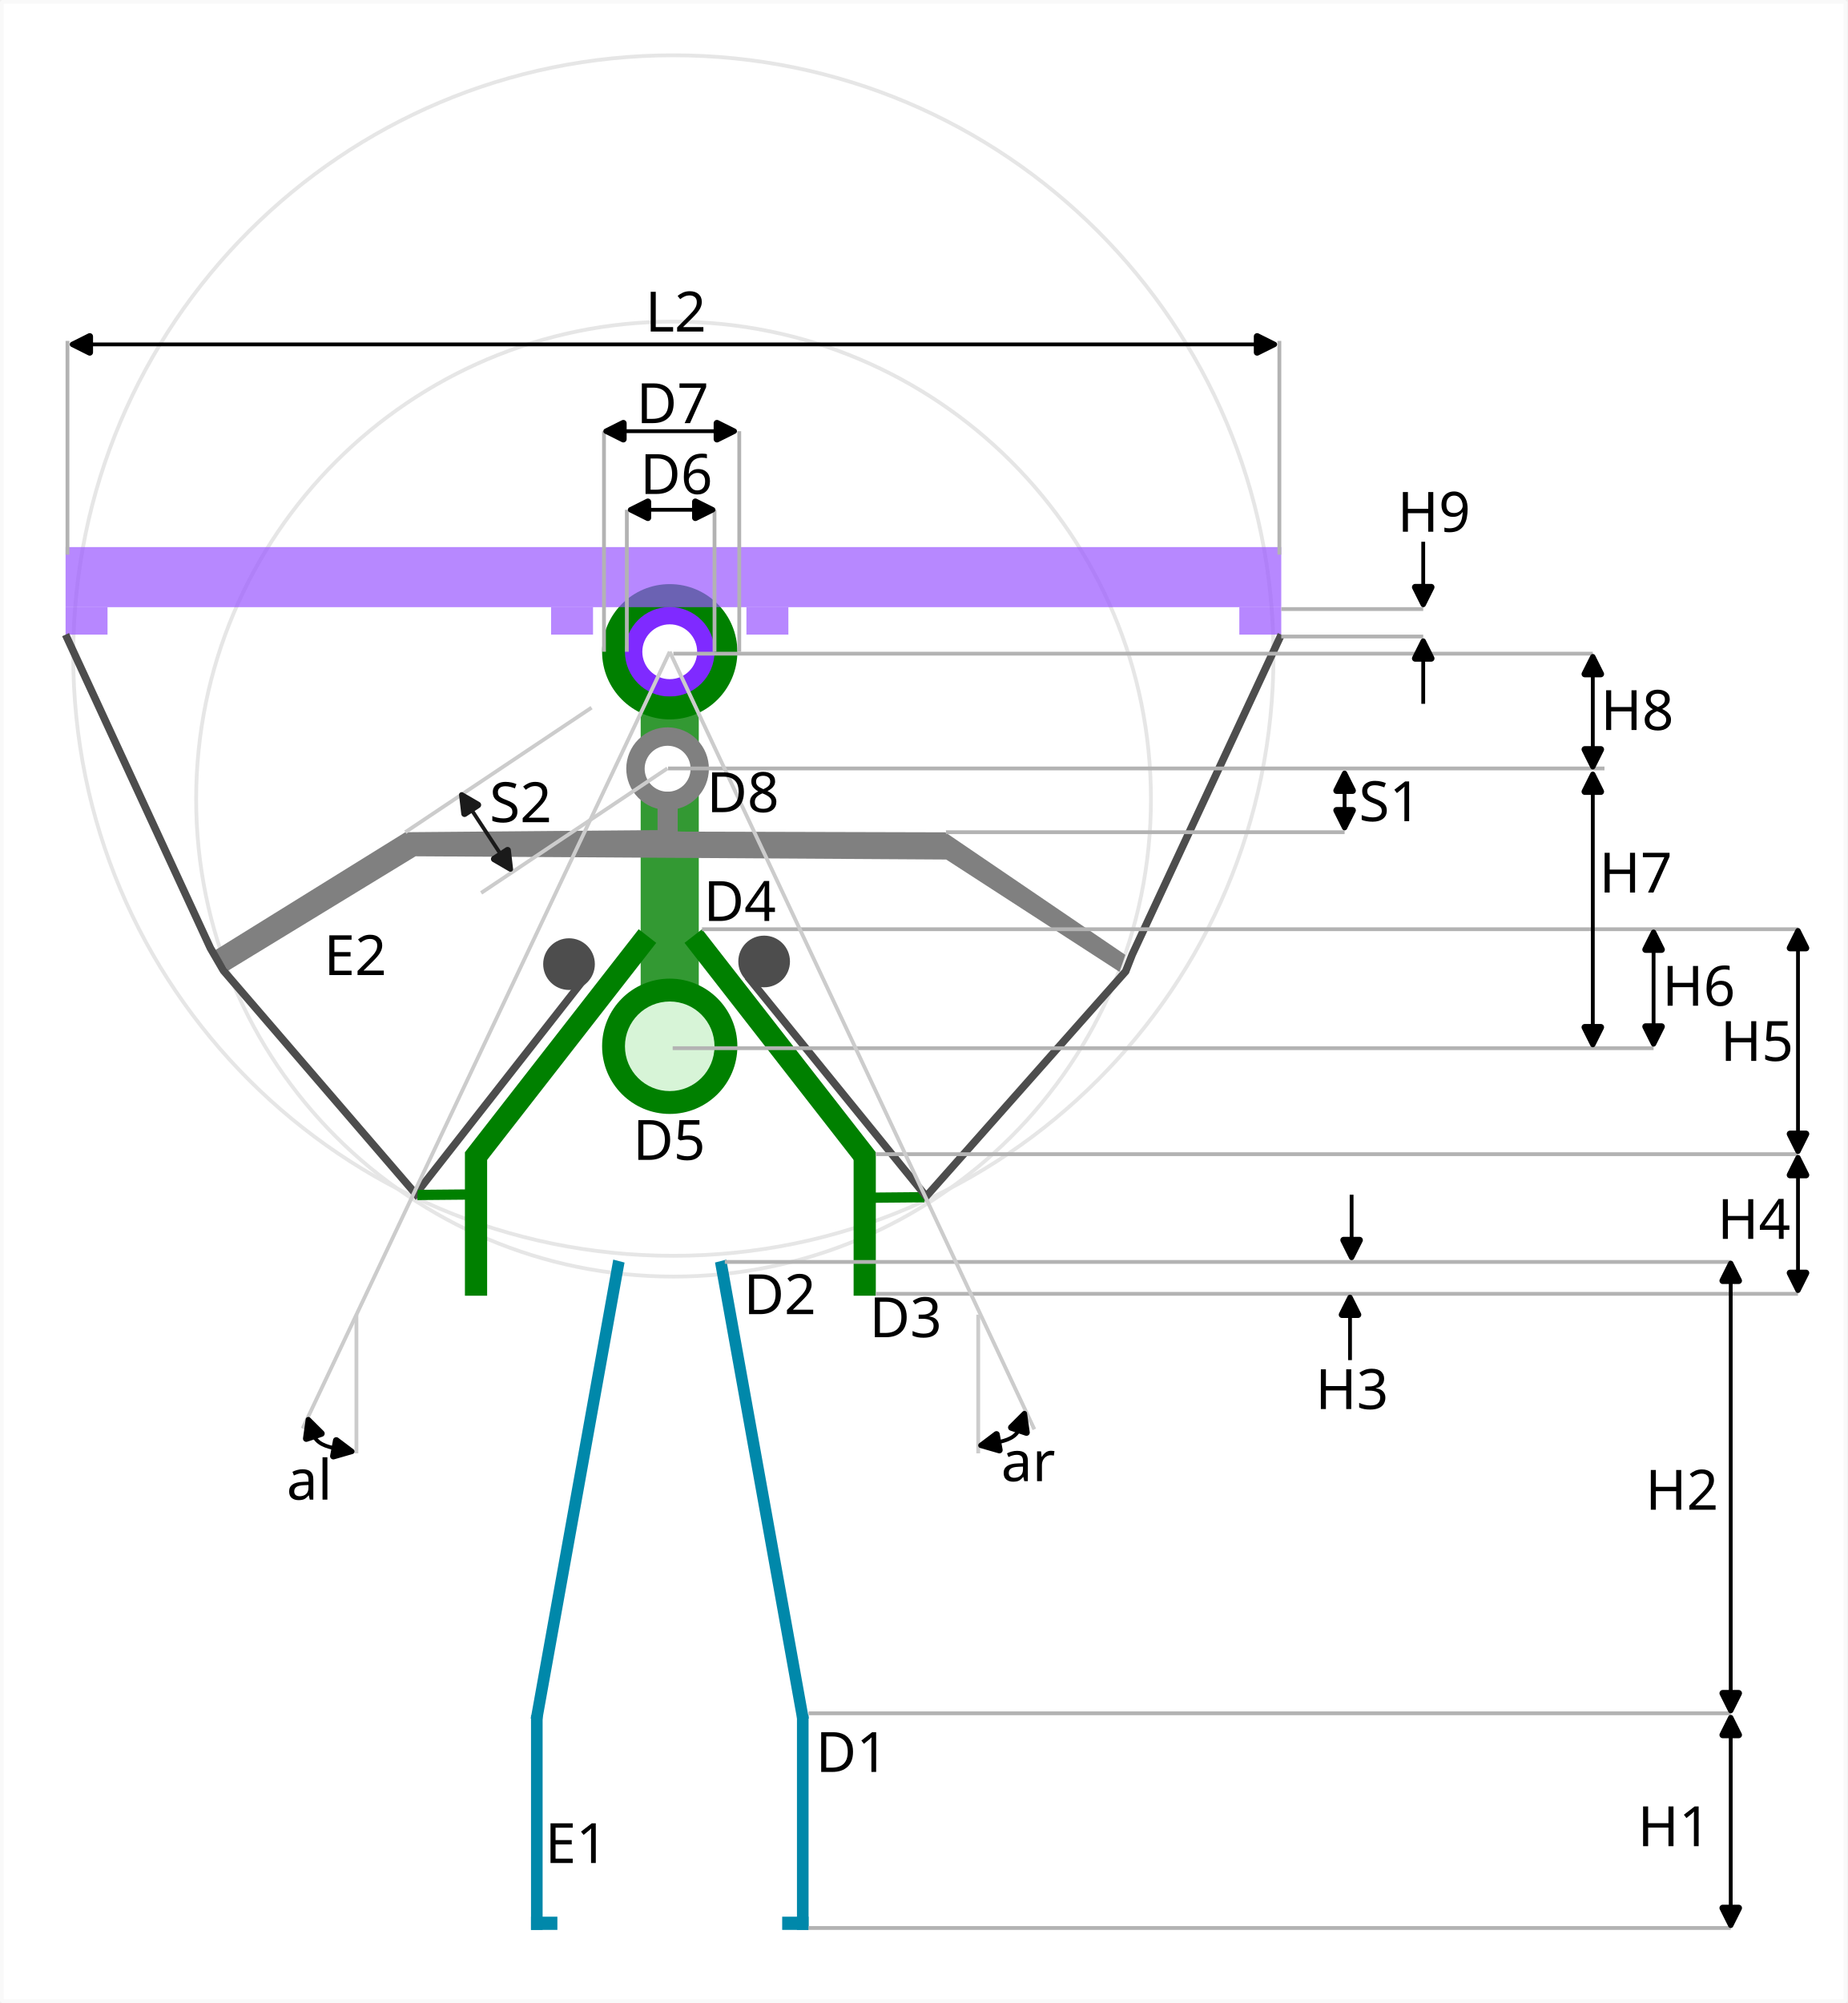
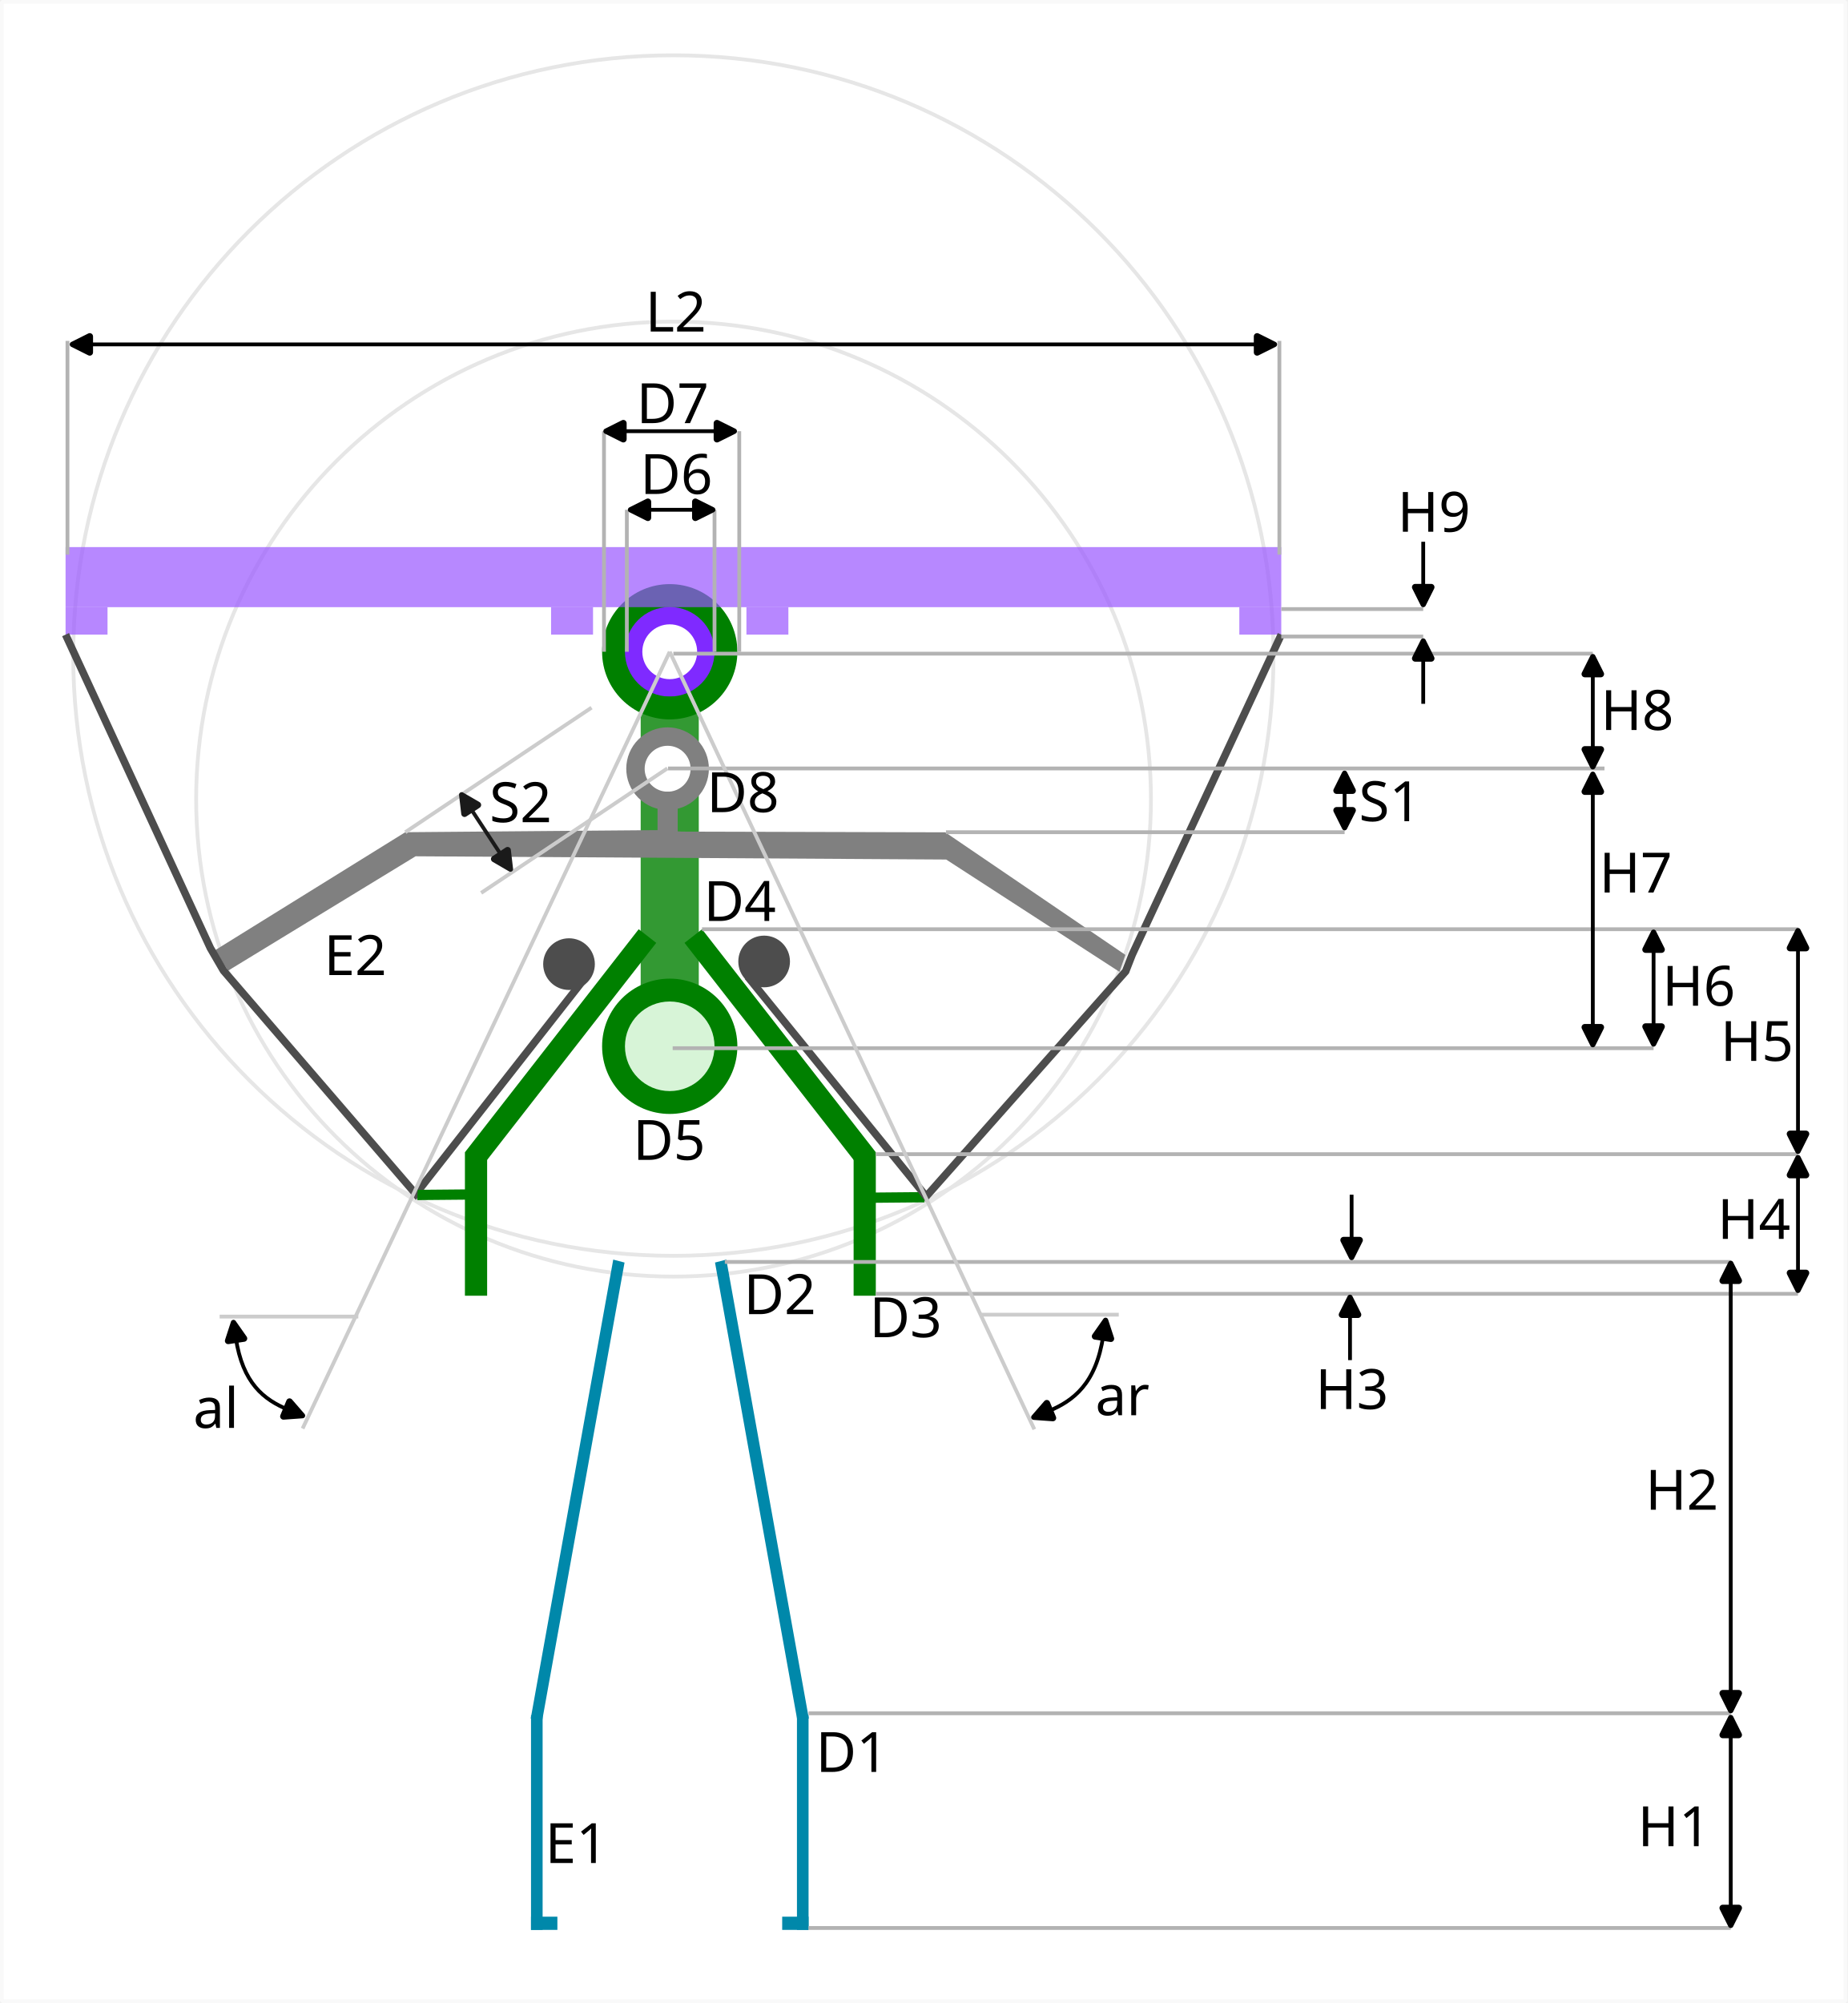
<svg xmlns="http://www.w3.org/2000/svg" width="487.082" height="527.989" viewBox="0 0 128.874 139.697" version="1.1" id="svg1">
  <defs id="defs1">
    <rect x="17.209" y="2038.808" width="65.972" height="37.731" id="rect5" />
    <rect x="309.638" y="2316.556" width="56.455" height="27.999" id="rect69" />
    <rect x="206.743" y="2313.628" width="58.308" height="25.556" id="rect68" />
    <rect x="491.409" y="1790.861" width="52.477" height="30.885" id="rect67" />
    <rect x="446.571" y="1734.453" width="64.644" height="37.442" id="rect66" />
    <rect x="489.68" y="1794.15" width="78.858" height="45.177" id="rect65" />
    <rect x="409.589" y="1735.523" width="89.035" height="43.907" id="rect64" />
    <rect x="143.563" y="2344.551" width="111.223" height="52.762" id="rect63" />
    <rect x="285.498" y="2336.619" width="72.568" height="40.456" id="rect62" />
    <rect x="152.281" y="2344.459" width="88.97" height="40.025" id="rect61" />
    <rect x="317.746" y="2349.589" width="65.68" height="43.775" id="rect60" />
    <rect x="213.868" y="2361.743" width="62.624" height="31.55" id="rect59" />
    <rect x="82.581" y="2312.307" width="74.122" height="52.028" id="rect58" />
    <rect x="393.462" y="2367.206" width="70.191" height="38.478" id="rect57" />
    <rect x="242.905" y="2339.45" width="65.496" height="48.115" id="rect56" />
    <rect x="129.168" y="2354.55" width="93.584" height="45.454" id="rect55" />
    <rect x="399.172" y="2414.332" width="83.869" height="49.879" id="rect54" />
    <rect x="373.645" y="2326.059" width="81.78" height="46.484" id="rect53" />
    <rect x="333.994" y="2372.979" width="99.652" height="71.9" id="rect52" />
    <rect x="214.086" y="2407.869" width="91.159" height="48.008" id="rect51" />
    <rect x="76.008" y="2320.722" width="82.33" height="62.835" id="rect50" />
    <rect x="262.625" y="2335.759" width="99.08" height="71.139" id="rect49" />
    <rect x="382.343" y="2164.988" width="48.058" height="19.942" id="rect48" />
    <rect x="170.189" y="2164.988" width="50.681" height="30.45" id="rect29" />
    <marker style="overflow:visible" id="RoundedArrow" refX="0" refY="0" orient="auto-start-reverse" markerWidth="1" markerHeight="1" viewBox="0 0 1 1" preserveAspectRatio="xMidYMid">
      <path transform="scale(0.7)" d="m -0.211,-4.106 6.422,3.211 a 1,1 90 0 1 0,1.789 L -0.211,4.106 A 1.236,1.236 31.717 0 1 -2,3 v -6 a 1.236,1.236 148.283 0 1 1.789,-1.106 z" style="fill:context-stroke;fill-rule:evenodd;stroke:none" id="path8" />
    </marker>
    <marker style="overflow:visible" id="RoundedArrow-3" refX="0" refY="0" orient="auto-start-reverse" markerWidth="1" markerHeight="1" viewBox="0 0 1 1" preserveAspectRatio="xMidYMid">
      <path transform="scale(0.7)" d="m -0.211,-4.106 6.422,3.211 a 1,1 90 0 1 0,1.789 L -0.211,4.106 A 1.236,1.236 31.717 0 1 -2,3 v -6 a 1.236,1.236 148.283 0 1 1.789,-1.106 z" style="fill:context-stroke;fill-rule:evenodd;stroke:none" id="path8-38" />
    </marker>
    <marker style="overflow:visible" id="RoundedArrow-0" refX="0" refY="0" orient="auto-start-reverse" markerWidth="1" markerHeight="1" viewBox="0 0 1 1" preserveAspectRatio="xMidYMid">
      <path transform="scale(0.7)" d="m -0.211,-4.106 6.422,3.211 a 1,1 90 0 1 0,1.789 L -0.211,4.106 A 1.236,1.236 31.717 0 1 -2,3 v -6 a 1.236,1.236 148.283 0 1 1.789,-1.106 z" style="fill:context-stroke;fill-rule:evenodd;stroke:none" id="path8-0" />
    </marker>
    <marker style="overflow:visible" id="RoundedArrow-0-9" refX="0" refY="0" orient="auto-start-reverse" markerWidth="1" markerHeight="1" viewBox="0 0 1 1" preserveAspectRatio="xMidYMid">
      <path transform="scale(0.7)" d="m -0.211,-4.106 6.422,3.211 a 1,1 90 0 1 0,1.789 L -0.211,4.106 A 1.236,1.236 31.717 0 1 -2,3 v -6 a 1.236,1.236 148.283 0 1 1.789,-1.106 z" style="fill:context-stroke;fill-rule:evenodd;stroke:none" id="path8-0-8" />
    </marker>
    <marker style="overflow:visible" id="RoundedArrow-0-96" refX="0" refY="0" orient="auto-start-reverse" markerWidth="1" markerHeight="1" viewBox="0 0 1 1" preserveAspectRatio="xMidYMid">
      <path transform="scale(0.7)" d="m -0.211,-4.106 6.422,3.211 a 1,1 90 0 1 0,1.789 L -0.211,4.106 A 1.236,1.236 31.717 0 1 -2,3 v -6 a 1.236,1.236 148.283 0 1 1.789,-1.106 z" style="fill:context-stroke;fill-rule:evenodd;stroke:none" id="path8-0-0" />
    </marker>
    <marker style="overflow:visible" id="RoundedArrow-0-2" refX="0" refY="0" orient="auto-start-reverse" markerWidth="1" markerHeight="1" viewBox="0 0 1 1" preserveAspectRatio="xMidYMid">
      <path transform="scale(0.7)" d="m -0.211,-4.106 6.422,3.211 a 1,1 90 0 1 0,1.789 L -0.211,4.106 A 1.236,1.236 31.717 0 1 -2,3 v -6 a 1.236,1.236 148.283 0 1 1.789,-1.106 z" style="fill:context-stroke;fill-rule:evenodd;stroke:none" id="path8-0-1" />
    </marker>
    <marker style="overflow:visible" id="RoundedArrow-0-2-9" refX="0" refY="0" orient="auto-start-reverse" markerWidth="1" markerHeight="1" viewBox="0 0 1 1" preserveAspectRatio="xMidYMid">
      <path transform="scale(0.7)" d="m -0.211,-4.106 6.422,3.211 a 1,1 90 0 1 0,1.789 L -0.211,4.106 A 1.236,1.236 31.717 0 1 -2,3 v -6 a 1.236,1.236 148.283 0 1 1.789,-1.106 z" style="fill:context-stroke;fill-rule:evenodd;stroke:none" id="path8-0-1-1" />
    </marker>
    <marker style="overflow:visible" id="RoundedArrow-0-9-7" refX="0" refY="0" orient="auto-start-reverse" markerWidth="1" markerHeight="1" viewBox="0 0 1 1" preserveAspectRatio="xMidYMid">
      <path transform="scale(0.7)" d="m -0.211,-4.106 6.422,3.211 a 1,1 90 0 1 0,1.789 L -0.211,4.106 A 1.236,1.236 31.717 0 1 -2,3 v -6 a 1.236,1.236 148.283 0 1 1.789,-1.106 z" style="fill:context-stroke;fill-rule:evenodd;stroke:none" id="path8-0-8-0" />
    </marker>
    <marker style="overflow:visible" id="RoundedArrow-0-9-7-6" refX="0" refY="0" orient="auto-start-reverse" markerWidth="1" markerHeight="1" viewBox="0 0 1 1" preserveAspectRatio="xMidYMid">
      <path transform="scale(0.7)" d="m -0.211,-4.106 6.422,3.211 a 1,1 90 0 1 0,1.789 L -0.211,4.106 A 1.236,1.236 31.717 0 1 -2,3 v -6 a 1.236,1.236 148.283 0 1 1.789,-1.106 z" style="fill:context-stroke;fill-rule:evenodd;stroke:none" id="path8-0-8-0-1" />
    </marker>
    <marker style="overflow:visible" id="RoundedArrow-0-2-3" refX="0" refY="0" orient="auto-start-reverse" markerWidth="1" markerHeight="1" viewBox="0 0 1 1" preserveAspectRatio="xMidYMid">
      <path transform="scale(0.7)" d="m -0.211,-4.106 6.422,3.211 a 1,1 90 0 1 0,1.789 L -0.211,4.106 A 1.236,1.236 31.717 0 1 -2,3 v -6 a 1.236,1.236 148.283 0 1 1.789,-1.106 z" style="fill:context-stroke;fill-rule:evenodd;stroke:none" id="path8-0-1-8" />
    </marker>
    <marker style="overflow:visible" id="RoundedArrow-0-2-9-0" refX="0" refY="0" orient="auto-start-reverse" markerWidth="1" markerHeight="1" viewBox="0 0 1 1" preserveAspectRatio="xMidYMid">
      <path transform="scale(0.7)" d="m -0.211,-4.106 6.422,3.211 a 1,1 90 0 1 0,1.789 L -0.211,4.106 A 1.236,1.236 31.717 0 1 -2,3 v -6 a 1.236,1.236 148.283 0 1 1.789,-1.106 z" style="fill:context-stroke;fill-rule:evenodd;stroke:none" id="path8-0-1-1-4" />
    </marker>
    <marker style="overflow:visible" id="RoundedArrow-0-96-2" refX="0" refY="0" orient="auto-start-reverse" markerWidth="1" markerHeight="1" viewBox="0 0 1 1" preserveAspectRatio="xMidYMid">
      <path transform="scale(0.7)" d="m -0.211,-4.106 6.422,3.211 a 1,1 90 0 1 0,1.789 L -0.211,4.106 A 1.236,1.236 31.717 0 1 -2,3 v -6 a 1.236,1.236 148.283 0 1 1.789,-1.106 z" style="fill:context-stroke;fill-rule:evenodd;stroke:none" id="path8-0-0-5" />
    </marker>
    <marker style="overflow:visible" id="RoundedArrow-0-96-0" refX="0" refY="0" orient="auto-start-reverse" markerWidth="1" markerHeight="1" viewBox="0 0 1 1" preserveAspectRatio="xMidYMid">
      <path transform="scale(0.7)" d="m -0.211,-4.106 6.422,3.211 a 1,1 90 0 1 0,1.789 L -0.211,4.106 A 1.236,1.236 31.717 0 1 -2,3 v -6 a 1.236,1.236 148.283 0 1 1.789,-1.106 z" style="fill:context-stroke;fill-rule:evenodd;stroke:none" id="path8-0-0-50" />
    </marker>
    <marker style="overflow:visible" id="RoundedArrow-0-96-1" refX="0" refY="0" orient="auto-start-reverse" markerWidth="1" markerHeight="1" viewBox="0 0 1 1" preserveAspectRatio="xMidYMid">
      <path transform="scale(0.7)" d="m -0.211,-4.106 6.422,3.211 a 1,1 90 0 1 0,1.789 L -0.211,4.106 A 1.236,1.236 31.717 0 1 -2,3 v -6 a 1.236,1.236 148.283 0 1 1.789,-1.106 z" style="fill:context-stroke;fill-rule:evenodd;stroke:none" id="path8-0-0-7" />
    </marker>
    <marker style="overflow:visible" id="RoundedArrow-0-96-6" refX="0" refY="0" orient="auto-start-reverse" markerWidth="1" markerHeight="1" viewBox="0 0 1 1" preserveAspectRatio="xMidYMid">
      <path transform="scale(0.7)" d="m -0.211,-4.106 6.422,3.211 a 1,1 90 0 1 0,1.789 L -0.211,4.106 A 1.236,1.236 31.717 0 1 -2,3 v -6 a 1.236,1.236 148.283 0 1 1.789,-1.106 z" style="fill:context-stroke;fill-rule:evenodd;stroke:none" id="path8-0-0-8" />
    </marker>
    <marker style="overflow:visible" id="RoundedArrow-0-96-6-6" refX="0" refY="0" orient="auto-start-reverse" markerWidth="1" markerHeight="1" viewBox="0 0 1 1" preserveAspectRatio="xMidYMid">
      <path transform="scale(0.7)" d="m -0.211,-4.106 6.422,3.211 a 1,1 90 0 1 0,1.789 L -0.211,4.106 A 1.236,1.236 31.717 0 1 -2,3 v -6 a 1.236,1.236 148.283 0 1 1.789,-1.106 z" style="fill:context-stroke;fill-rule:evenodd;stroke:none" id="path8-0-0-8-8" />
    </marker>
    <marker style="overflow:visible" id="RoundedArrow-0-96-6-6-9" refX="0" refY="0" orient="auto-start-reverse" markerWidth="1" markerHeight="1" viewBox="0 0 1 1" preserveAspectRatio="xMidYMid">
      <path transform="scale(0.7)" d="m -0.211,-4.106 6.422,3.211 a 1,1 90 0 1 0,1.789 L -0.211,4.106 A 1.236,1.236 31.717 0 1 -2,3 v -6 a 1.236,1.236 148.283 0 1 1.789,-1.106 z" style="fill:context-stroke;fill-rule:evenodd;stroke:none" id="path8-0-0-8-8-0" />
    </marker>
  </defs>
  <g id="layer1" transform="translate(-19.62665,-470.1873)">
    <rect style="opacity:1;fill:#ffffff;fill-opacity:1;stroke:#f9f9f9;stroke-width:0.265;stroke-linejoin:bevel;stroke-opacity:1" id="rect70" width="128.609" height="139.433" x="19.759" y="470.32" />
+     <path style="fill:none;stroke:#cccccc;stroke-width:0.265px;stroke-linecap:butt;stroke-linejoin:miter;stroke-opacity:1" d="m 97.67,561.878 h -9.672" id="path29-2" />
+     <path style="fill:none;stroke:#cccccc;stroke-width:0.265px;stroke-linecap:butt;stroke-linejoin:miter;stroke-opacity:1" d="M 44.621,562.011 H 34.949" id="path29-5" />
    <circle style="fill:none;fill-opacity:0.5;stroke:#e6e6e6;stroke-width:0.265;stroke-linejoin:bevel" id="path14-0" cx="66.612" cy="525.92" r="33.302" />
    <circle style="opacity:1;fill:none;fill-opacity:0.5;stroke:#e6e6e6;stroke-width:0.265;stroke-linejoin:bevel" id="path14" cx="66.599" cy="515.908" r="41.864" />
    <rect style="fill:#008000;stroke:none;stroke-width:0.265" id="rect2-2-5-0-5-1-1-9-10-6-4-4" width="3.559" height="0.718" x="103.271" y="554.755" transform="matrix(0.9999593,-0.00902493,-0.04088513,0.9991638,0,0)" />
    <rect style="fill:#0088aa;stroke:#0088aa;stroke-width:0.265" id="rect2-2-5-3-0" width="14.709" height="0.545" x="589.944" y="56.801" transform="matrix(0,1,1,0,0,0)" />
    <rect style="fill:#0088aa;stroke:#0088aa;stroke-width:0.265" id="rect2-6-3-4-3" width="1.575" height="0.656" x="56.801" y="-604.653" transform="scale(1,-1)" />
    <rect style="fill:#0088aa;stroke:#0088aa;stroke-width:0.265" id="rect2-2-9-9-6" width="14.709" height="0.545" x="589.944" y="-75.898" transform="rotate(90)" />
    <rect style="fill:#0088aa;stroke:#0088aa;stroke-width:0.265" id="rect2-6-1-0-1" width="1.575" height="0.656" x="-75.898" y="-604.653" transform="scale(-1)" />
    <rect style="fill:#0088aa;stroke:#0088aa;stroke-width:0.265" id="rect2-2-5-9-2-0" width="32.253" height="0.55" x="525.977" y="160.804" transform="matrix(-0.1770095,0.9842091,0.967717,0.2520392,0,0)" />
    <rect style="fill:#0088aa;stroke:#0088aa;stroke-width:0.265" id="rect2-2-5-9-6-0-6" width="32.253" height="0.55" x="559.521" y="29.815" transform="matrix(0.1770095,0.9842091,-0.967717,0.2520392,0,0)" />
    <rect style="fill:#008000;stroke:none;stroke-width:0.265" id="rect2-2-5-0-5-1-1-9-10-2" width="10.005" height="1.549" x="-560.556" y="-53.608" transform="matrix(0,-1,-1,0,0,0)" />
    <rect style="fill:#008000;stroke:none;stroke-width:0.265" id="rect2-2-5-0-5-1-1-9-3-3-2" width="10.005" height="1.549" x="-560.556" y="-80.722" transform="matrix(0,-1,-1,0,0,0)" />
    <rect style="fill:#008000;stroke:none;stroke-width:0.265" id="rect2-2-5-0-5-1-1-9-0-7-6" width="19.722" height="1.549" x="-402.267" y="-381.019" transform="matrix(0.6146698,-0.7887846,-0.7887846,-0.6146698,0,0)" />
    <rect style="fill:#008000;stroke:none;stroke-width:0.265" id="rect2-2-5-0-5-1-1-9-0-6-8-1" width="19.722" height="1.549" x="-483.884" y="-276.284" transform="rotate(-127.9279)" />
    <circle style="fill:#008000;fill-opacity:1;stroke:none;stroke-width:0.265;stroke-linejoin:bevel;stroke-opacity:1" id="path19-7" cx="66.346" cy="543.16" r="4.718" />
    <circle style="fill:#d7f4d7;fill-opacity:1;stroke:none;stroke-width:0.265;stroke-linejoin:bevel;stroke-opacity:1" id="path19-3-7" cx="66.346" cy="543.16" r="3.124" />
    <circle style="fill:#008000;fill-opacity:1;stroke:none;stroke-width:0.265;stroke-linejoin:bevel;stroke-opacity:1" id="path19-9-6" cx="66.346" cy="515.643" r="4.718" />
    <circle style="fill:#7f2aff;fill-opacity:1;stroke:none;stroke-width:0.265;stroke-linejoin:bevel;stroke-opacity:1" id="path19-3-9-7" cx="66.346" cy="515.643" r="3.124" />
    <rect style="opacity:0.8;fill:#008000;stroke:none;stroke-width:0.265" id="rect2-2-5-0-5-1-1-9-1-7-8-3" width="21.269" height="4.053" x="-540.036" y="-68.372" transform="matrix(0,-1,-1,0,0,0)" />
    <circle style="fill:#ffffff;fill-opacity:1;stroke:none;stroke-width:0.265;stroke-linejoin:bevel;stroke-opacity:1" id="path19-3-9-9-5" cx="66.346" cy="515.643" r="1.912" />
    <rect style="fill:#9855ff;fill-opacity:0.702;stroke:none;stroke-width:0.265" id="rect2-2-5-0-5-1-1-3-5-5-6-6-6-8-1-8-6" width="1.915" height="2.926" x="-514.448" y="-60.995" transform="matrix(0,-1,-1,0,0,0)" />
    <rect style="fill:#9855ff;fill-opacity:0.702;stroke:none;stroke-width:0.265" id="rect2-2-5-0-5-1-1-3-5-5-6-6-6-8-1-8-2-2" width="1.915" height="2.926" x="-514.448" y="-74.622" transform="matrix(0,-1,-1,0,0,0)" />
    <rect style="fill:#9855ff;fill-opacity:0.702;stroke:none;stroke-width:0.265" id="rect2-2-5-0-5-1-1-3-5-5-6-6-6-8-1-8-0-1" width="1.915" height="2.926" x="-514.448" y="-27.127" transform="matrix(0,-1,-1,0,0,0)" />
    <rect style="fill:#9855ff;fill-opacity:0.702;stroke:none;stroke-width:0.265" id="rect2-2-5-0-5-1-1-3-5-5-6-6-6-8-1-8-3-7" width="1.915" height="2.926" x="-514.448" y="-109.005" transform="matrix(0,-1,-1,0,0,0)" />
    <rect style="opacity:0.7;fill:#9955ff;stroke:none;stroke-width:0.265" id="rect2-2-5-0-5-1-1-3-5-5-6-5-0-8" width="84.804" height="4.19" x="-109.005" y="508.343" transform="scale(-1,1)" />
    <circle style="fill:#4d4d4d;fill-opacity:1;stroke:#4d4d4d;stroke-width:0.265;stroke-linejoin:bevel;stroke-opacity:1" id="path23-18" cx="59.32" cy="537.429" r="1.67" />
    <circle style="fill:#4d4d4d;fill-opacity:1;stroke:#4d4d4d;stroke-width:0.265;stroke-linejoin:bevel;stroke-opacity:1" id="path23-1-5" cx="72.931" cy="537.244" r="1.67" />
    <circle style="fill:#808080;fill-opacity:1;stroke:none;stroke-width:0.265;stroke-linejoin:bevel;stroke-opacity:1" id="path21-5-1-8-8" cx="419.343" cy="320.775" r="2.882" transform="rotate(45.38327)" />
    <circle style="fill:#ffffff;fill-opacity:1;stroke:none;stroke-width:0.265;stroke-linejoin:bevel;stroke-opacity:1" id="path21-5-60-9" cx="419.349" cy="320.777" r="1.602" transform="rotate(45.38327)" />
    <path style="fill:#808080;stroke:none;stroke-width:0.265px;stroke-linecap:butt;stroke-linejoin:miter;stroke-opacity:1" d="m 34.632,536.458 13.266,-8.229 17.53,-0.146 1.782,0.104 18.36,0.049 12.561,8.549 -0.412,1.183 -12.09,-7.834 -37.011,-0.226 -13.085,7.981 z" id="path9-7" />
    <path style="fill:none;stroke:#4d4d4d;stroke-width:0.529;stroke-linecap:butt;stroke-linejoin:miter;stroke-opacity:1" d="m 24.201,514.448 10.099,21.858 0.915,1.573 13.413,15.583 11.894,-15.182" id="path10" />
    <path style="fill:none;stroke:#4d4d4d;stroke-width:0.529;stroke-linecap:butt;stroke-linejoin:miter;stroke-opacity:1" d="m 109.005,514.448 -10.4,22.321 -0.456,1.167 -13.913,15.694 -12.456,-15.332" id="path11" />
    <path style="fill:none;stroke:#b3b3b3;stroke-width:0.265px;stroke-linecap:butt;stroke-linejoin:miter;stroke-opacity:1" d="M 24.333,508.872 V 493.963" id="path12" />
    <path style="fill:none;stroke:#b3b3b3;stroke-width:0.265px;stroke-linecap:butt;stroke-linejoin:miter;stroke-opacity:1" d="M 108.873,508.872 V 493.963" id="path12-5" />
    <path style="fill:none;stroke:#b3b3b3;stroke-width:0.265px;stroke-linecap:butt;stroke-linejoin:miter;stroke-opacity:1" d="m 109.005,512.666 h 9.902" id="path12-9" />
    <path style="fill:none;stroke:#b3b3b3;stroke-width:0.265px;stroke-linecap:butt;stroke-linejoin:miter;stroke-opacity:1" d="m 109.005,514.58 h 9.902" id="path12-2" />
    <path style="fill:none;stroke:#b3b3b3;stroke-width:0.265px;stroke-linecap:butt;stroke-linejoin:miter;stroke-opacity:1" d="m 63.354,515.643 v -9.902" id="path12-7" />
    <path style="fill:none;stroke:#b3b3b3;stroke-width:0.265px;stroke-linecap:butt;stroke-linejoin:miter;stroke-opacity:1" d="m 69.47,515.643 v -9.902" id="path12-1" />
    <path style="fill:none;stroke:#b3b3b3;stroke-width:0.265px;stroke-linecap:butt;stroke-linejoin:miter;stroke-opacity:1" d="M 61.76,515.643 V 500.26" id="path12-3" />
    <path style="fill:none;stroke:#b3b3b3;stroke-width:0.265px;stroke-linecap:butt;stroke-linejoin:miter;stroke-opacity:1" d="M 71.196,515.643 V 500.26" id="path12-3-2" />
    <path style="fill:none;stroke:#b3b3b3;stroke-width:0.265px;stroke-linecap:butt;stroke-linejoin:miter;stroke-opacity:1" d="M 66.599,515.776 H 130.738" id="path12-3-1" />
    <path style="fill:none;stroke:#b3b3b3;stroke-width:0.265px;stroke-linecap:butt;stroke-linejoin:miter;stroke-opacity:1" d="M 66.227,523.782 H 131.551" id="path12-3-1-6" />
    <path style="fill:none;stroke:#b3b3b3;stroke-width:0.265px;stroke-linecap:butt;stroke-linejoin:miter;stroke-opacity:1" d="M 66.551,543.292 H 134.976" id="path12-3-1-62" />
    <path style="fill:none;stroke:#b3b3b3;stroke-width:0.265px;stroke-linecap:butt;stroke-linejoin:miter;stroke-opacity:1" d="M 68.599,534.995 H 145.051" id="path12-3-1-62-2" />
    <path style="fill:none;stroke:#b3b3b3;stroke-width:0.265px;stroke-linecap:butt;stroke-linejoin:miter;stroke-opacity:1" d="M 80.722,550.684 H 145.051" id="path12-3-1-62-2-2" />
    <path style="fill:none;stroke:#b3b3b3;stroke-width:0.265px;stroke-linecap:butt;stroke-linejoin:miter;stroke-opacity:1" d="M 80.722,560.424 H 145.051" id="path12-3-1-62-2-2-8" />
    <path style="fill:none;stroke:#b3b3b3;stroke-width:0.265px;stroke-linecap:butt;stroke-linejoin:miter;stroke-opacity:1" d="M 70.188,558.2 H 140.359" id="path12-3-1-62-2-2-1" />
    <path style="fill:none;stroke:#b3b3b3;stroke-width:0.265px;stroke-linecap:butt;stroke-linejoin:miter;stroke-opacity:1" d="M 76.03,589.68 H 140.359" id="path12-3-1-62-2-2-0" />
    <path style="fill:none;stroke:#b3b3b3;stroke-width:0.265px;stroke-linecap:butt;stroke-linejoin:miter;stroke-opacity:1" d="M 76.03,604.653 H 140.359" id="path12-3-1-62-2-2-9" />
    <path style="fill:none;stroke:#000000;stroke-width:0.265px;stroke-linecap:butt;stroke-linejoin:miter;stroke-opacity:1;marker-start:url(#RoundedArrow);marker-end:url(#RoundedArrow)" d="M 140.359,591.047 V 603.4" id="path13" />
    <path style="fill:none;stroke:#000000;stroke-width:0.265px;stroke-linecap:butt;stroke-linejoin:miter;stroke-opacity:1;marker-start:url(#RoundedArrow-3);marker-end:url(#RoundedArrow-3)" d="m 140.359,559.369 v 29.054" id="path13-6" />
    <path style="fill:none;stroke:#000000;stroke-width:0.265px;stroke-linecap:butt;stroke-linejoin:miter;stroke-opacity:1;marker-start:url(#RoundedArrow-0);marker-end:url(#RoundedArrow-0)" d="m 145.051,551.997 v 7.113" id="path13-67" />
    <path style="fill:none;stroke:#000000;stroke-width:0.265px;stroke-linecap:butt;stroke-linejoin:miter;stroke-opacity:1;marker-start:url(#RoundedArrow-0-9);marker-end:url(#RoundedArrow-0-9)" d="m 145.051,536.166 v 13.246" id="path13-67-8" />
    <path style="fill:none;stroke:#000000;stroke-width:0.265px;stroke-linecap:butt;stroke-linejoin:miter;stroke-opacity:1;marker-start:url(#RoundedArrow-0-96);marker-end:url(#RoundedArrow-0-96)" d="m 134.976,536.273 v 5.654" id="path13-67-6" />
    <path style="fill:none;stroke:#000000;stroke-width:0.265px;stroke-linecap:butt;stroke-linejoin:miter;stroke-opacity:1;marker-start:url(#RoundedArrow-0-96-2);marker-end:url(#RoundedArrow-0-96-2)" d="m 64.681,505.741 h 3.594" id="path13-67-6-9" />
    <path style="fill:none;stroke:#000000;stroke-width:0.265px;stroke-linecap:butt;stroke-linejoin:miter;stroke-opacity:1;marker-end:url(#RoundedArrow-0-2)" d="m 113.912,553.511 v 3.309" id="path13-67-9" />
    <path style="fill:none;stroke:#000000;stroke-width:0.265px;stroke-linecap:butt;stroke-linejoin:miter;stroke-opacity:1;marker-end:url(#RoundedArrow-0-2-9)" d="m 113.801,565.047 v -3.309" id="path13-67-9-7" />
    <path style="fill:none;stroke:#000000;stroke-width:0.265px;stroke-linecap:butt;stroke-linejoin:miter;stroke-opacity:1;marker-start:url(#RoundedArrow-0-9-7);marker-end:url(#RoundedArrow-0-9-7)" d="m 130.738,525.257 v 16.717" id="path13-67-8-4" />
    <path style="fill:none;stroke:#000000;stroke-width:0.265px;stroke-linecap:butt;stroke-linejoin:miter;stroke-opacity:1;marker-start:url(#RoundedArrow-0-9-7-6);marker-end:url(#RoundedArrow-0-9-7-6)" d="m 130.738,517.055 v 5.541" id="path13-67-8-4-2" />
    <rect style="fill:#008000;stroke:none;stroke-width:0.265" id="rect2-2-5-0-5-1-1-9-10-6-4-4-5" width="3.559" height="0.718" x="71.431" y="554.278" transform="matrix(0.9999593,-0.00902493,-0.04088513,0.9991638,0,0)" />
    <rect style="opacity:1;fill:#808080;fill-opacity:1;stroke:none;stroke-width:0.265;stroke-linejoin:bevel;stroke-opacity:1" id="rect21" width="1.406" height="3.44" x="65.495" y="525.405" />
    <path style="fill:none;stroke:#000000;stroke-width:0.265px;stroke-linecap:butt;stroke-linejoin:miter;stroke-opacity:1;marker-end:url(#RoundedArrow-0-2-3)" d="m 118.908,507.972 v 3.309" id="path13-67-9-9" />
    <path style="fill:none;stroke:#000000;stroke-width:0.265px;stroke-linecap:butt;stroke-linejoin:miter;stroke-opacity:1;marker-end:url(#RoundedArrow-0-2-9-0)" d="m 118.908,519.274 v -3.309" id="path13-67-9-7-1" />
    <path style="fill:none;stroke:#000000;stroke-width:0.265px;stroke-linecap:butt;stroke-linejoin:miter;stroke-opacity:1;marker-start:url(#RoundedArrow-0-96-0);marker-end:url(#RoundedArrow-0-96-0)" d="m 62.969,500.26 h 6.812" id="path13-67-6-4" />
    <path style="fill:none;stroke:#000000;stroke-width:0.265px;stroke-linecap:butt;stroke-linejoin:miter;stroke-opacity:1;marker-start:url(#RoundedArrow-0-96-1);marker-end:url(#RoundedArrow-0-96-1)" d="m 25.746,494.207 h 81.715" id="path13-67-6-46" />
    <path style="fill:none;stroke:#b3b3b3;stroke-width:0.265px;stroke-linecap:butt;stroke-linejoin:miter;stroke-opacity:1" d="M 85.613,528.229 H 113.423" id="path12-3-1-6-2" />
    <path style="fill:none;stroke:#000000;stroke-width:0.265px;stroke-linecap:butt;stroke-linejoin:miter;stroke-opacity:1;marker-start:url(#RoundedArrow-0-96-6);marker-end:url(#RoundedArrow-0-96-6)" d="m 113.423,525.188 v 1.656" id="path13-67-6-3" />
    <path style="fill:none;stroke:#cccccc;stroke-width:0.265px;stroke-linecap:butt;stroke-linejoin:miter;stroke-opacity:1" d="m 47.898,528.229 12.994,-8.688" id="path26" />
    <path style="fill:none;stroke:#cccccc;stroke-width:0.265px;stroke-linecap:butt;stroke-linejoin:miter;stroke-opacity:1" d="M 66.346,515.643 40.735,569.819" id="path27" />
    <path style="fill:none;stroke:#cccccc;stroke-width:0.265px;stroke-linecap:butt;stroke-linejoin:miter;stroke-opacity:1" d="m 66.346,515.643 25.435,54.232" id="path28" />
-     <path style="fill:none;stroke:#cccccc;stroke-width:0.265px;stroke-linecap:butt;stroke-linejoin:miter;stroke-opacity:1" d="m 44.489,561.878 v 9.672" id="path29" />
-     <path style="fill:none;stroke:#cccccc;stroke-width:0.265px;stroke-linecap:butt;stroke-linejoin:miter;stroke-opacity:1" d="m 87.866,561.878 v 9.672" id="path29-0" />
-     <path style="fill:none;stroke:#000000;stroke-width:0.265px;stroke-linecap:butt;stroke-linejoin:miter;stroke-opacity:1;marker-start:url(#RoundedArrow-0-96-6-6);marker-end:url(#RoundedArrow-0-96-6-6)" d="m 41.474,570.209 c 0.216,0.645 0.885,0.873 1.648,1.014" id="path13-67-6-3-6" />
-     <path style="fill:none;stroke:#000000;stroke-width:0.265px;stroke-linecap:butt;stroke-linejoin:miter;stroke-opacity:1;marker-start:url(#RoundedArrow-0-96-6-6-9);marker-end:url(#RoundedArrow-0-96-6-6-9)" d="m 90.749,569.787 c -0.216,0.645 -0.885,0.873 -1.648,1.014" id="path13-67-6-3-6-3" />
-     <text xml:space="preserve" transform="matrix(0.2645833,0,0,0.2645833,-5.410628,-1.476788)" id="text29" style="font-size:14.667px;line-height:1.25;font-family:sans-serif;white-space:pre;shape-inside:url(#rect29);display:inline">
+     <path style="fill:none;stroke:#000000;stroke-width:0.265px;stroke-linecap:butt;stroke-linejoin:miter;stroke-opacity:1;marker-start:url(#RoundedArrow-0-96-6-6);marker-end:url(#RoundedArrow-0-96-6-6)" d="m 36.073,563.481 c 0.48,3.198 1.97,4.328 3.668,5.03" id="path13-67-6-3-6" />
+     <path style="fill:none;stroke:#000000;stroke-width:0.265px;stroke-linecap:butt;stroke-linejoin:miter;stroke-opacity:1;marker-start:url(#RoundedArrow-0-96-6-6-9);marker-end:url(#RoundedArrow-0-96-6-6-9)" d="m 96.59,563.331 c -0.505,3.365 -2.072,4.554 -3.858,5.292" id="path13-67-6-3-6-3" />
+     <text xml:space="preserve" transform="matrix(0.2645833,0,0,0.2645833,-11.92685,-6.47729)" id="text29" style="font-size:14.667px;line-height:1.25;font-family:sans-serif;white-space:pre;shape-inside:url(#rect29);display:inline">
      <tspan x="170.189" y="2177.965" id="tspan1">al</tspan>
    </text>
-     <text xml:space="preserve" transform="matrix(0.2645833,0,0,0.2645833,-11.69907,-2.762791)" id="text48" style="font-size:14.667px;line-height:1.25;font-family:sans-serif;white-space:pre;shape-inside:url(#rect48);display:inline">
+     <text xml:space="preserve" transform="matrix(0.2645833,0,0,0.2645833,-5.128641,-7.362783)" id="text48" style="font-size:14.667px;line-height:1.25;font-family:sans-serif;white-space:pre;shape-inside:url(#rect48);display:inline">
      <tspan x="382.344" y="2177.965" id="tspan2">ar</tspan>
    </text>
    <text xml:space="preserve" transform="matrix(0.2645833,0,0,0.2645833,64.38296,-22.49082)" id="text49" style="font-size:14.667px;line-height:1.25;font-family:sans-serif;white-space:pre;shape-inside:url(#rect49);display:inline">
      <tspan x="262.625" y="2348.736" id="tspan3">H1</tspan>
    </text>
    <text xml:space="preserve" transform="matrix(0.2645833,0,0,0.2645833,114.298,-41.97617)" id="text50" style="font-size:14.667px;line-height:1.25;font-family:sans-serif;white-space:pre;shape-inside:url(#rect50);display:inline">
      <tspan x="76.008" y="2333.699" id="tspan4">H2</tspan>
    </text>
    <text xml:space="preserve" transform="matrix(0.2645833,0,0,0.2645833,54.74722,-72.05722)" id="text51" style="font-size:14.667px;line-height:1.25;font-family:sans-serif;white-space:pre;shape-inside:url(#rect51);display:inline">
      <tspan x="214.086" y="2420.846" id="tspan5">H3</tspan>
    </text>
    <text xml:space="preserve" transform="matrix(0.2645833,0,0,0.2645833,51.0646,-74.69297)" id="text52" style="font-size:14.667px;line-height:1.25;font-family:sans-serif;white-space:pre;shape-inside:url(#rect52);display:inline">
      <tspan x="333.994" y="2385.955" id="tspan6">H4</tspan>
    </text>
    <text xml:space="preserve" transform="matrix(0.2645833,0,0,0.2645833,40.78237,-74.69004)" id="text53" style="font-size:14.667px;line-height:1.25;font-family:sans-serif;white-space:pre;shape-inside:url(#rect53);display:inline">
      <tspan x="373.645" y="2339.035" id="tspan7">H5</tspan>
    </text>
    <text xml:space="preserve" transform="matrix(0.2645833,0,0,0.2645833,29.96694,-101.8951)" id="text54" style="font-size:14.667px;line-height:1.25;font-family:sans-serif;white-space:pre;shape-inside:url(#rect54);display:inline">
      <tspan x="399.172" y="2427.309" id="tspan8">H6</tspan>
    </text>
    <text xml:space="preserve" transform="matrix(0.2645833,0,0,0.2645833,97.01089,-93.97324)" id="text55" style="font-size:14.667px;line-height:1.25;font-family:sans-serif;white-space:pre;shape-inside:url(#rect55);display:inline">
      <tspan x="129.168" y="2367.527" id="tspan9">H7</tspan>
    </text>
    <text xml:space="preserve" transform="matrix(0.2645833,0,0,0.2645833,67.02358,-101.3131)" id="text56" style="font-size:14.667px;line-height:1.25;font-family:sans-serif;white-space:pre;shape-inside:url(#rect56);display:inline">
      <tspan x="242.904" y="2352.426" id="tspan10">H8</tspan>
    </text>
    <text xml:space="preserve" transform="matrix(0.2645833,0,0,0.2645833,13.00796,-122.483)" id="text57" style="font-size:14.667px;line-height:1.25;font-family:sans-serif;white-space:pre;shape-inside:url(#rect57);display:inline">
      <tspan x="393.463" y="2380.182" id="tspan11">H9</tspan>
    </text>
    <text xml:space="preserve" transform="matrix(0.2645833,0,0,0.2645833,42.79312,-121.9225)" id="text58" style="font-size:14.667px;line-height:1.25;font-family:sans-serif;white-space:pre;shape-inside:url(#rect58);display:inline">
      <tspan x="82.582" y="2325.283" id="tspan12">L2</tspan>
    </text>
    <text xml:space="preserve" transform="matrix(0.2645833,0,0,0.2645833,19.94937,-34.54258)" id="text59" style="font-size:14.667px;line-height:1.25;font-family:sans-serif;white-space:pre;shape-inside:url(#rect59);display:inline">
      <tspan x="213.867" y="2374.721" id="tspan13">D1</tspan>
    </text>
    <text xml:space="preserve" transform="matrix(0.2645833,0,0,0.2645833,-12.56724,-63.25449)" id="text60" style="font-size:14.667px;line-height:1.25;font-family:sans-serif;white-space:pre;shape-inside:url(#rect60);display:inline">
      <tspan x="317.746" y="2362.566" id="tspan14">D2</tspan>
    </text>
    <text xml:space="preserve" transform="matrix(0.2645833,0,0,0.2645833,39.98745,-60.28965)" id="text61" style="font-size:14.667px;line-height:1.25;font-family:sans-serif;white-space:pre;shape-inside:url(#rect61);display:inline">
      <tspan x="152.281" y="2357.436" id="tspan15">D3</tspan>
    </text>
    <text xml:space="preserve" transform="matrix(0.2645833,0,0,0.2645833,-6.827002,-87.24472)" id="text62" style="font-size:14.667px;line-height:1.25;font-family:sans-serif;white-space:pre;shape-inside:url(#rect62);display:inline">
      <tspan x="285.498" y="2349.596" id="tspan16">D4</tspan>
    </text>
    <text xml:space="preserve" transform="matrix(0.2645833,0,0,0.2645833,25.79409,-72.68125)" id="text63" style="font-size:14.667px;line-height:1.25;font-family:sans-serif;white-space:pre;shape-inside:url(#rect63);display:inline">
      <tspan x="143.562" y="2357.527" id="tspan17">D5</tspan>
    </text>
    <text xml:space="preserve" transform="matrix(0.2645833,0,0,0.2645833,-44.08848,42.01326)" id="text64" style="font-size:14.667px;line-height:1.25;font-family:sans-serif;white-space:pre;shape-inside:url(#rect64);display:inline">
      <tspan x="409.59" y="1748.5" id="tspan18">D6</tspan>
    </text>
    <text xml:space="preserve" transform="matrix(0.2645833,0,0,0.2645833,-65.5372,21.56123)" id="text65" style="font-size:14.667px;line-height:1.25;font-family:sans-serif;white-space:pre;shape-inside:url(#rect65);display:inline">
      <tspan x="489.68" y="1807.127" id="tspan19">D7</tspan>
    </text>
    <text xml:space="preserve" transform="matrix(0.2645833,0,0,0.2645833,-49.23147,64.48745)" id="text66" style="font-size:14.667px;line-height:1.25;font-family:sans-serif;white-space:pre;shape-inside:url(#rect66);display:inline">
      <tspan x="446.57" y="1747.43" id="tspan20">D8</tspan>
    </text>
    <text xml:space="preserve" transform="matrix(0.2645833,0,0,0.2645833,-15.59985,50.19284)" id="text67" style="font-size:14.667px;line-height:1.25;font-family:sans-serif;white-space:pre;shape-inside:url(#rect67);display:inline">
      <tspan x="491.408" y="1803.838" id="tspan21">S1</tspan>
    </text>
    <text xml:space="preserve" transform="matrix(0.2645833,0,0,0.2645833,2.952724,-15.45898)" id="text68" style="font-size:14.667px;line-height:1.25;font-family:sans-serif;white-space:pre;shape-inside:url(#rect68);display:inline">
      <tspan x="206.742" y="2326.604" id="tspan22">E1</tspan>
    </text>
    <text xml:space="preserve" transform="matrix(0.2645833,0,0,0.2645833,-39.70018,-78.16568)" id="text69" style="font-size:14.667px;line-height:1.25;font-family:sans-serif;white-space:pre;shape-inside:url(#rect69);display:inline">
      <tspan x="309.637" y="2329.533" id="tspan23">E2</tspan>
    </text>
    <path style="fill:none;stroke:#cccccc;stroke-width:0.265px;stroke-linecap:butt;stroke-linejoin:miter;stroke-opacity:1" d="M 53.19,532.463 66.184,523.775" id="path26-5" />
    <path style="fill:none;stroke:#1a1a1a;stroke-width:0.265px;stroke-linecap:butt;stroke-linejoin:miter;stroke-opacity:1;marker-start:url(#RoundedArrow);marker-end:url(#RoundedArrow)" d="m 52.419,526.514 2.228,3.395" id="path26-2" />
    <text xml:space="preserve" transform="matrix(0.2645833,0,0,0.2645833,49.21826,-15.33935)" id="text2" style="font-size:14.667px;line-height:1.25;font-family:sans-serif;white-space:pre;shape-inside:url(#rect5);display:inline">
      <tspan x="17.209" y="2051.785" id="tspan24">S2</tspan>
    </text>
  </g>
</svg>
